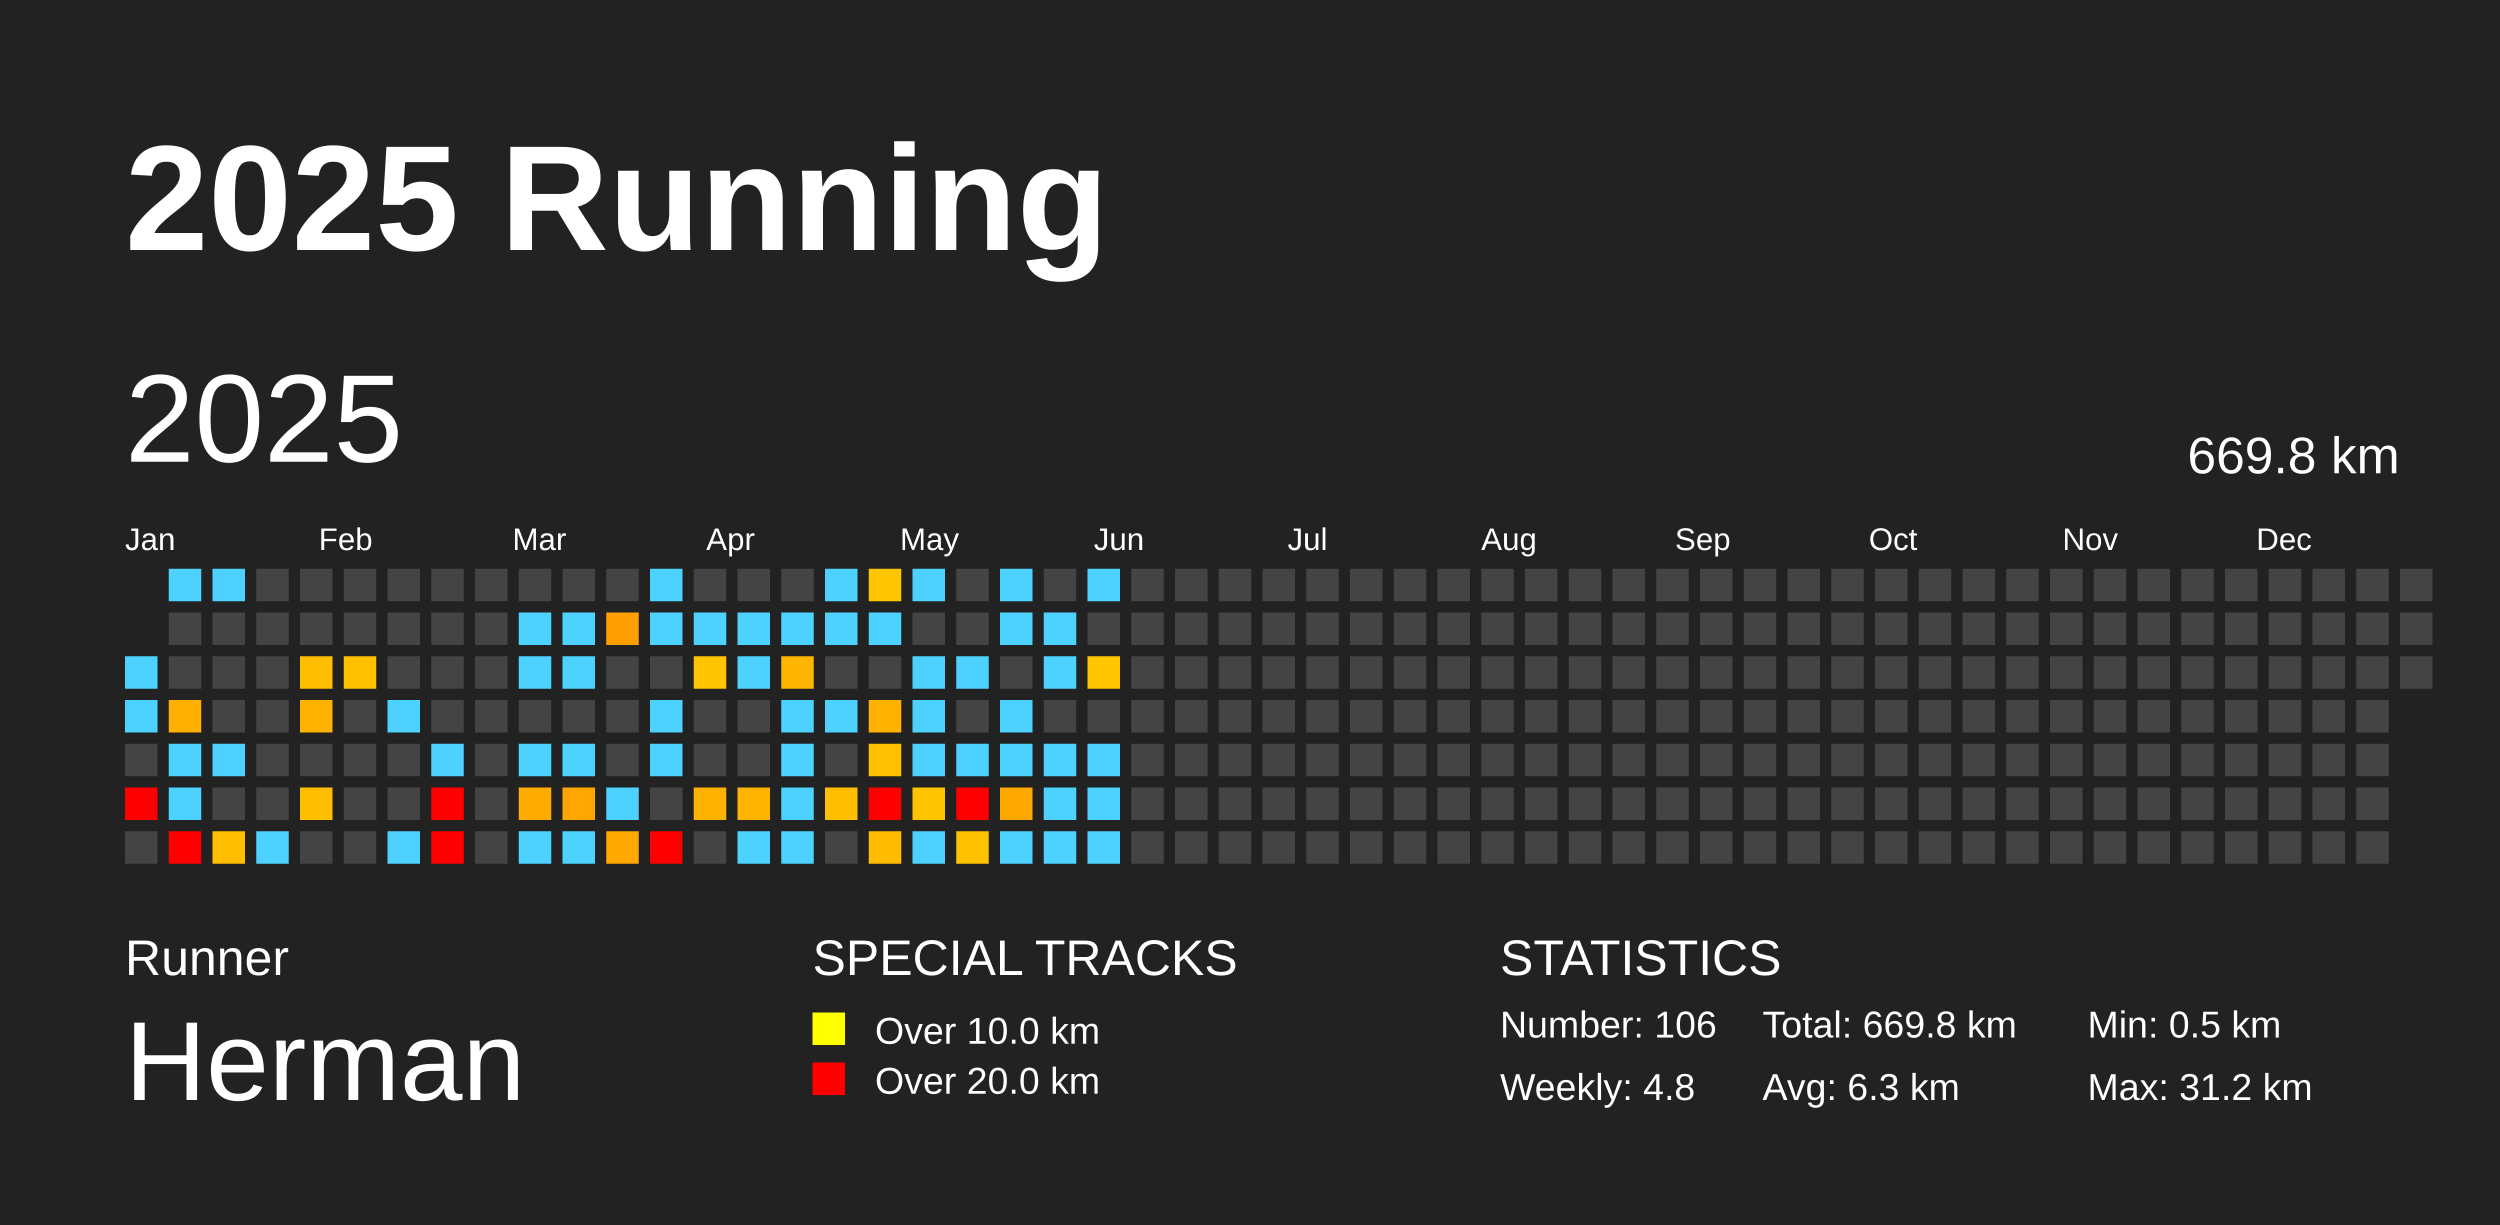
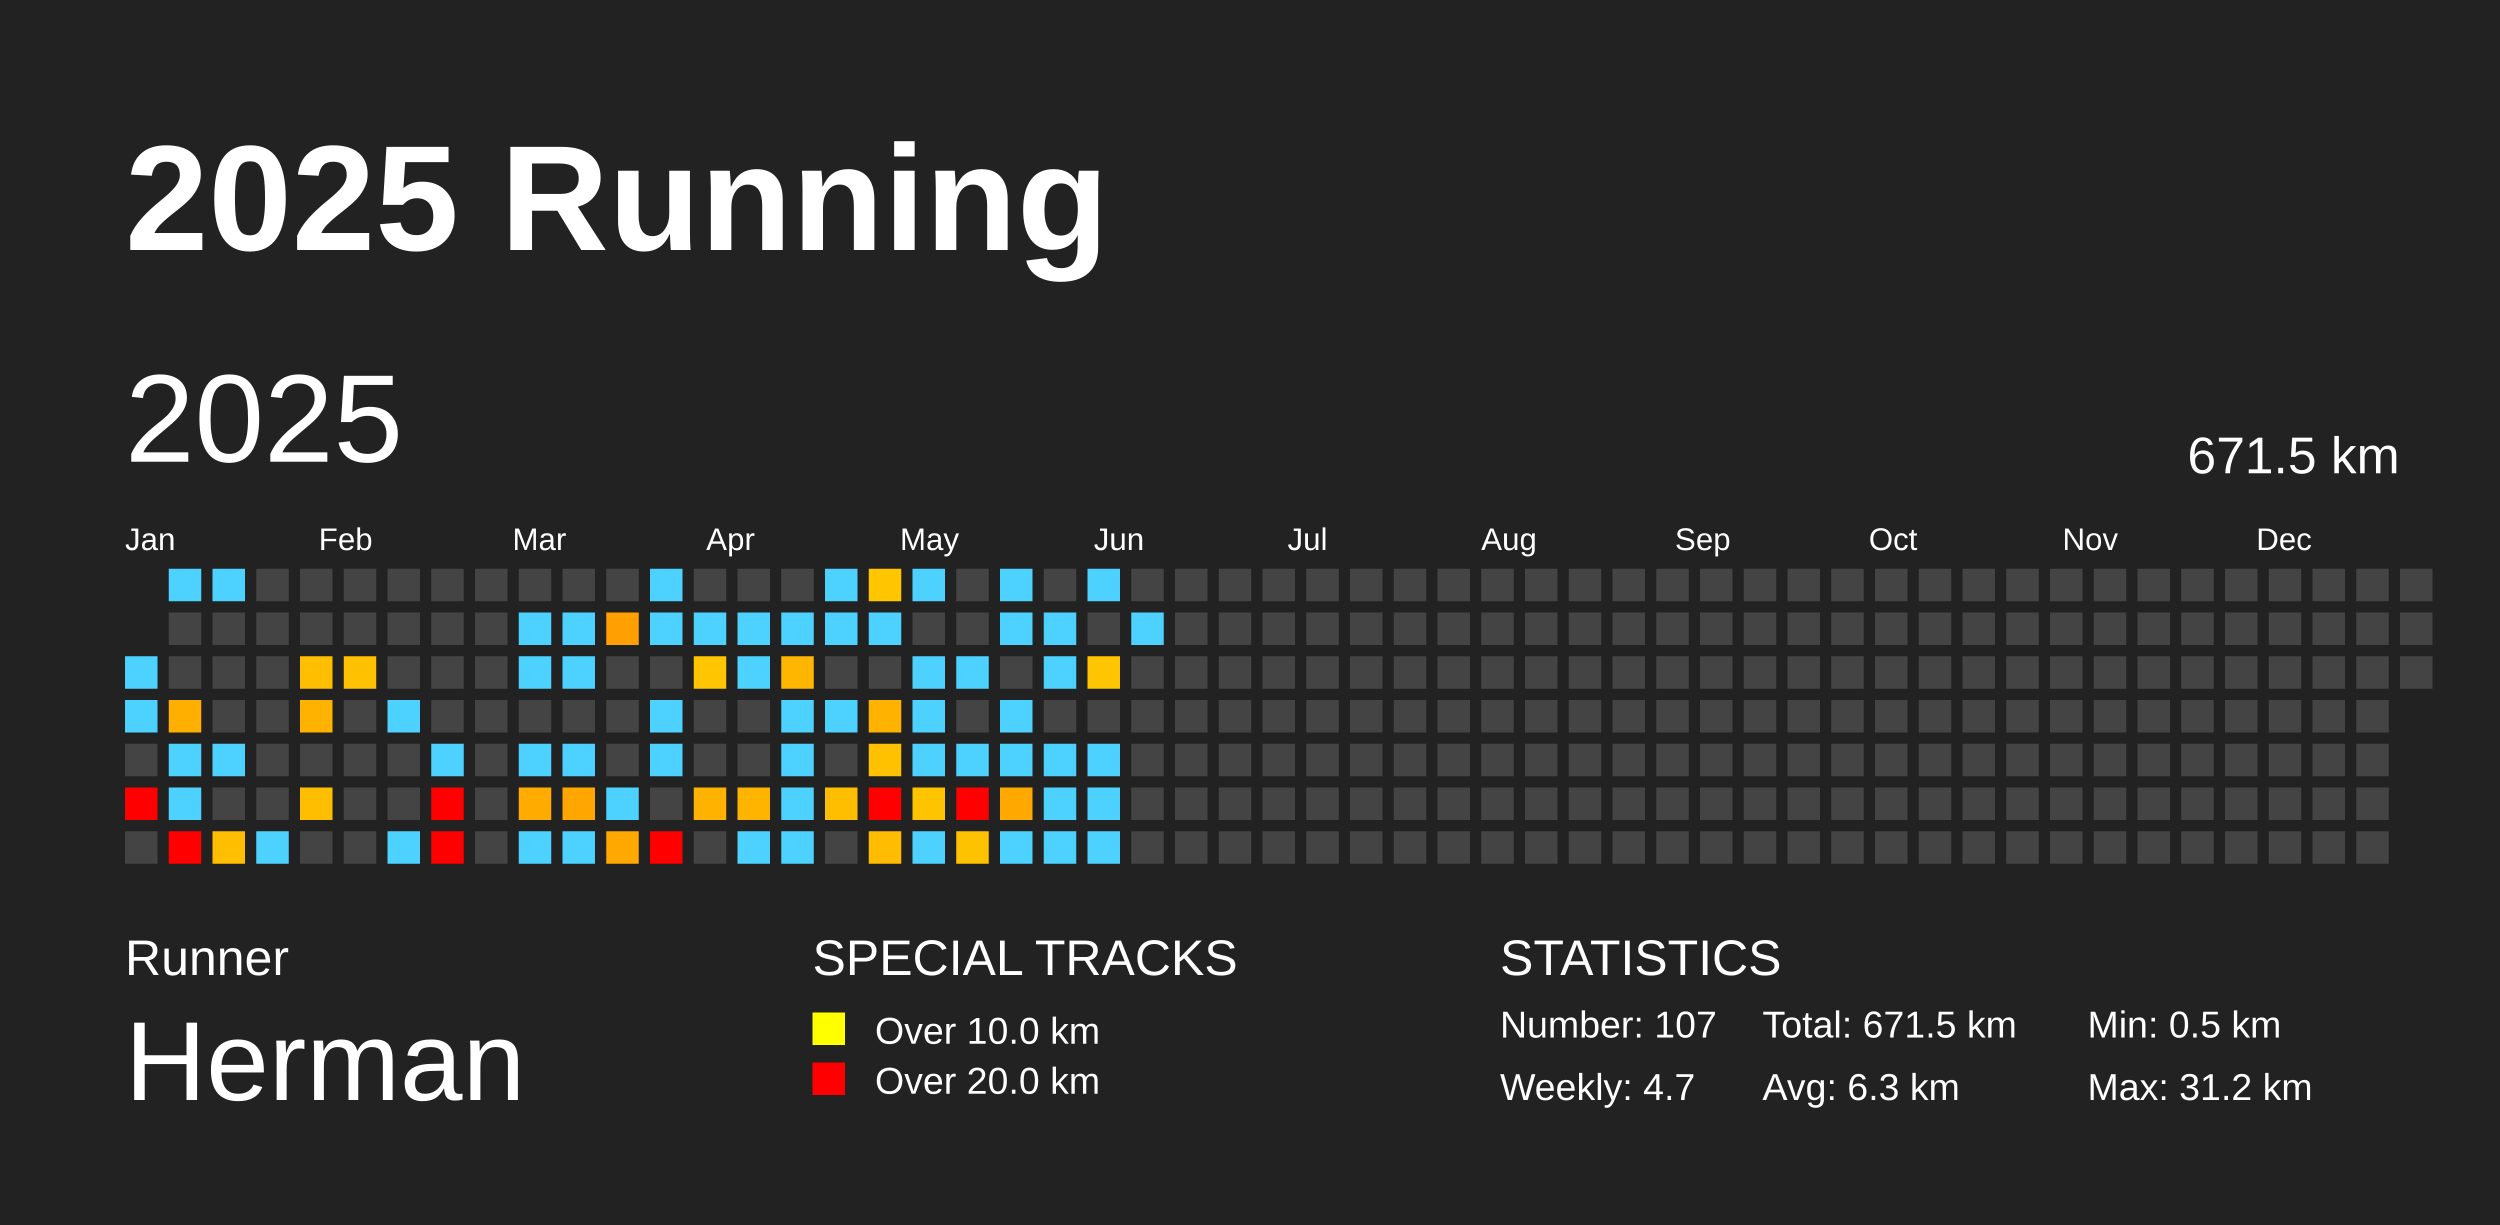
<svg xmlns="http://www.w3.org/2000/svg" baseProfile="full" height="98mm" version="1.1" viewBox="0,0,200,98" width="200mm">
  <defs />
  <rect fill="#222222" height="98" width="200" x="0" y="0" />
  <text fill="#FFFFFF" style="font-size:12px; font-family:Arial; font-weight:bold;" x="10" y="20">2025 Running</text>
  <text fill="#FFFFFF" style="font-size:4px; font-family:Arial" x="10" y="78">Runner</text>
  <text fill="#FFFFFF" style="font-size:9px; font-family:Arial" x="10" y="88">Herman</text>
  <text fill="#FFFFFF" style="font-size:4px; font-family:Arial" x="65" y="78">SPECIAL TRACKS</text>
  <rect fill="yellow" height="2.6" width="2.6" x="65" y="81" />
  <text fill="#FFFFFF" style="font-size:3px; font-family:Arial" x="70" y="83.5">Over 10.0 km</text>
  <rect fill="red" height="2.6" width="2.6" x="65" y="85" />
  <text fill="#FFFFFF" style="font-size:3px; font-family:Arial" x="70" y="87.5">Over 20.0 km</text>
  <text fill="#FFFFFF" style="font-size:4px; font-family:Arial" x="120" y="78">STATISTICS</text>
-   <text fill="#FFFFFF" style="font-size:3px; font-family:Arial" x="120" y="83">Number: 106</text>
-   <text fill="#FFFFFF" style="font-size:3px; font-family:Arial" x="120" y="88">Weekly: 4.8</text>
-   <text fill="#FFFFFF" style="font-size:3px; font-family:Arial" x="141" y="83">Total: 669.8 km</text>
+   <text fill="#FFFFFF" style="font-size:3px; font-family:Arial" x="120" y="83">Number: 107</text>
+   <text fill="#FFFFFF" style="font-size:3px; font-family:Arial" x="120" y="88">Weekly: 4.7</text>
+   <text fill="#FFFFFF" style="font-size:3px; font-family:Arial" x="141" y="83">Total: 671.5 km</text>
  <text fill="#FFFFFF" style="font-size:3px; font-family:Arial" x="141" y="88">Avg: 6.3 km</text>
  <text fill="#FFFFFF" style="font-size:3px; font-family:Arial" x="167" y="83">Min: 0.5 km</text>
  <text fill="#FFFFFF" style="font-size:3px; font-family:Arial" x="167" y="88">Max: 31.2 km</text>
  <text dominant-baseline="hanging" fill="#FFFFFF" style="font-size:10.0px; font-family:Arial;" x="10" y="30">2025</text>
-   <text dominant-baseline="hanging" fill="#FFFFFF" style="font-size:4.125px; font-family:Arial;" x="175" y="35">669.8 km</text>
+   <text dominant-baseline="hanging" fill="#FFFFFF" style="font-size:4.125px; font-family:Arial;" x="175" y="35">671.5 km</text>
  <text fill="#FFFFFF" style="font-size:2.5px; font-family:Arial" x="10.0" y="44">Jan</text>
  <text fill="#FFFFFF" style="font-size:2.5px; font-family:Arial" x="25.5" y="44">Feb</text>
  <text fill="#FFFFFF" style="font-size:2.5px; font-family:Arial" x="41.0" y="44">Mar</text>
  <text fill="#FFFFFF" style="font-size:2.5px; font-family:Arial" x="56.5" y="44">Apr</text>
  <text fill="#FFFFFF" style="font-size:2.5px; font-family:Arial" x="72.0" y="44">May</text>
  <text fill="#FFFFFF" style="font-size:2.5px; font-family:Arial" x="87.5" y="44">Jun</text>
  <text fill="#FFFFFF" style="font-size:2.5px; font-family:Arial" x="103.0" y="44">Jul</text>
  <text fill="#FFFFFF" style="font-size:2.5px; font-family:Arial" x="118.5" y="44">Aug</text>
  <text fill="#FFFFFF" style="font-size:2.5px; font-family:Arial" x="134.0" y="44">Sep</text>
  <text fill="#FFFFFF" style="font-size:2.5px; font-family:Arial" x="149.5" y="44">Oct</text>
  <text fill="#FFFFFF" style="font-size:2.5px; font-family:Arial" x="165.0" y="44">Nov</text>
  <text fill="#FFFFFF" style="font-size:2.5px; font-family:Arial" x="180.5" y="44">Dec</text>
  <rect fill="#4dd2ff" height="2.6" width="2.6" x="10.0" y="52.5" />
  <rect fill="#4dd2ff" height="2.6" width="2.6" x="10.0" y="56.0" />
  <rect fill="#444444" height="2.6" width="2.6" x="10.0" y="59.5" />
  <rect fill="red" height="2.6" width="2.6" x="10.0" y="63.0" />
  <rect fill="#444444" height="2.6" width="2.6" x="10.0" y="66.5" />
  <rect fill="#4dd2ff" height="2.6" width="2.6" x="13.5" y="45.5" />
  <rect fill="#444444" height="2.6" width="2.6" x="13.5" y="49.0" />
  <rect fill="#444444" height="2.6" width="2.6" x="13.5" y="52.5" />
  <rect fill="#ffaf00" height="2.6" width="2.6" x="13.5" y="56.0" />
  <rect fill="#4dd2ff" height="2.6" width="2.6" x="13.5" y="59.5" />
  <rect fill="#4dd2ff" height="2.6" width="2.6" x="13.5" y="63.0" />
  <rect fill="red" height="2.6" width="2.6" x="13.5" y="66.5" />
  <rect fill="#4dd2ff" height="2.6" width="2.6" x="17.0" y="45.5" />
  <rect fill="#444444" height="2.6" width="2.6" x="17.0" y="49.0" />
  <rect fill="#444444" height="2.6" width="2.6" x="17.0" y="52.5" />
  <rect fill="#444444" height="2.6" width="2.6" x="17.0" y="56.0" />
  <rect fill="#4dd2ff" height="2.6" width="2.6" x="17.0" y="59.5" />
  <rect fill="#444444" height="2.6" width="2.6" x="17.0" y="63.0" />
  <rect fill="#ffbe00" height="2.6" width="2.6" x="17.0" y="66.5" />
  <rect fill="#444444" height="2.6" width="2.6" x="20.5" y="45.5" />
  <rect fill="#444444" height="2.6" width="2.6" x="20.5" y="49.0" />
  <rect fill="#444444" height="2.6" width="2.6" x="20.5" y="52.5" />
  <rect fill="#444444" height="2.6" width="2.6" x="20.5" y="56.0" />
  <rect fill="#444444" height="2.6" width="2.6" x="20.5" y="59.5" />
  <rect fill="#444444" height="2.6" width="2.6" x="20.5" y="63.0" />
  <rect fill="#4dd2ff" height="2.6" width="2.6" x="20.5" y="66.5" />
  <rect fill="#444444" height="2.6" width="2.6" x="24.0" y="45.5" />
  <rect fill="#444444" height="2.6" width="2.6" x="24.0" y="49.0" />
  <rect fill="#ffbf00" height="2.6" width="2.6" x="24.0" y="52.5" />
  <rect fill="#ffb300" height="2.6" width="2.6" x="24.0" y="56.0" />
  <rect fill="#444444" height="2.6" width="2.6" x="24.0" y="59.5" />
  <rect fill="#ffbf00" height="2.6" width="2.6" x="24.0" y="63.0" />
  <rect fill="#444444" height="2.6" width="2.6" x="24.0" y="66.5" />
  <rect fill="#444444" height="2.6" width="2.6" x="27.5" y="45.5" />
  <rect fill="#444444" height="2.6" width="2.6" x="27.5" y="49.0" />
  <rect fill="#ffc100" height="2.6" width="2.6" x="27.5" y="52.5" />
  <rect fill="#444444" height="2.6" width="2.6" x="27.5" y="56.0" />
  <rect fill="#444444" height="2.6" width="2.6" x="27.5" y="59.5" />
  <rect fill="#444444" height="2.6" width="2.6" x="27.5" y="63.0" />
  <rect fill="#444444" height="2.6" width="2.6" x="27.5" y="66.5" />
  <rect fill="#444444" height="2.6" width="2.6" x="31.0" y="45.5" />
  <rect fill="#444444" height="2.6" width="2.6" x="31.0" y="49.0" />
  <rect fill="#444444" height="2.6" width="2.6" x="31.0" y="52.5" />
  <rect fill="#4dd2ff" height="2.6" width="2.6" x="31.0" y="56.0" />
  <rect fill="#444444" height="2.6" width="2.6" x="31.0" y="59.5" />
  <rect fill="#444444" height="2.6" width="2.6" x="31.0" y="63.0" />
  <rect fill="#4dd2ff" height="2.6" width="2.6" x="31.0" y="66.5" />
  <rect fill="#444444" height="2.6" width="2.6" x="34.5" y="45.5" />
  <rect fill="#444444" height="2.6" width="2.6" x="34.5" y="49.0" />
  <rect fill="#444444" height="2.6" width="2.6" x="34.5" y="52.5" />
  <rect fill="#444444" height="2.6" width="2.6" x="34.5" y="56.0" />
  <rect fill="#4dd2ff" height="2.6" width="2.6" x="34.5" y="59.5" />
  <rect fill="red" height="2.6" width="2.6" x="34.5" y="63.0" />
  <rect fill="red" height="2.6" width="2.6" x="34.5" y="66.5" />
  <rect fill="#444444" height="2.6" width="2.6" x="38.0" y="45.5" />
  <rect fill="#444444" height="2.6" width="2.6" x="38.0" y="49.0" />
  <rect fill="#444444" height="2.6" width="2.6" x="38.0" y="52.5" />
  <rect fill="#444444" height="2.6" width="2.6" x="38.0" y="56.0" />
  <rect fill="#444444" height="2.6" width="2.6" x="38.0" y="59.5" />
  <rect fill="#444444" height="2.6" width="2.6" x="38.0" y="63.0" />
  <rect fill="#444444" height="2.6" width="2.6" x="38.0" y="66.5" />
  <rect fill="#444444" height="2.6" width="2.6" x="41.5" y="45.5" />
  <rect fill="#4dd2ff" height="2.6" width="2.6" x="41.5" y="49.0" />
  <rect fill="#4dd2ff" height="2.6" width="2.6" x="41.5" y="52.5" />
  <rect fill="#444444" height="2.6" width="2.6" x="41.5" y="56.0" />
  <rect fill="#4dd2ff" height="2.6" width="2.6" x="41.5" y="59.5" />
  <rect fill="#ffab00" height="2.6" width="2.6" x="41.5" y="63.0" />
  <rect fill="#4dd2ff" height="2.6" width="2.6" x="41.5" y="66.5" />
  <rect fill="#444444" height="2.6" width="2.6" x="45.0" y="45.5" />
  <rect fill="#4dd2ff" height="2.6" width="2.6" x="45.0" y="49.0" />
  <rect fill="#4dd2ff" height="2.6" width="2.6" x="45.0" y="52.5" />
  <rect fill="#444444" height="2.6" width="2.6" x="45.0" y="56.0" />
  <rect fill="#4dd2ff" height="2.6" width="2.6" x="45.0" y="59.5" />
  <rect fill="#ffa600" height="2.6" width="2.6" x="45.0" y="63.0" />
  <rect fill="#4dd2ff" height="2.6" width="2.6" x="45.0" y="66.5" />
  <rect fill="#444444" height="2.6" width="2.6" x="48.5" y="45.5" />
  <rect fill="#ff9f00" height="2.6" width="2.6" x="48.5" y="49.0" />
  <rect fill="#444444" height="2.6" width="2.6" x="48.5" y="52.5" />
  <rect fill="#444444" height="2.6" width="2.6" x="48.5" y="56.0" />
  <rect fill="#444444" height="2.6" width="2.6" x="48.5" y="59.5" />
  <rect fill="#4dd2ff" height="2.6" width="2.6" x="48.5" y="63.0" />
  <rect fill="#ffa800" height="2.6" width="2.6" x="48.5" y="66.5" />
  <rect fill="#4dd2ff" height="2.6" width="2.6" x="52.0" y="45.5" />
  <rect fill="#4dd2ff" height="2.6" width="2.6" x="52.0" y="49.0" />
  <rect fill="#444444" height="2.6" width="2.6" x="52.0" y="52.5" />
  <rect fill="#4dd2ff" height="2.6" width="2.6" x="52.0" y="56.0" />
  <rect fill="#4dd2ff" height="2.6" width="2.6" x="52.0" y="59.5" />
  <rect fill="#444444" height="2.6" width="2.6" x="52.0" y="63.0" />
  <rect fill="red" height="2.6" width="2.6" x="52.0" y="66.5" />
  <rect fill="#444444" height="2.6" width="2.6" x="55.5" y="45.5" />
  <rect fill="#4dd2ff" height="2.6" width="2.6" x="55.5" y="49.0" />
  <rect fill="#ffc500" height="2.6" width="2.6" x="55.5" y="52.5" />
  <rect fill="#444444" height="2.6" width="2.6" x="55.5" y="56.0" />
  <rect fill="#444444" height="2.6" width="2.6" x="55.5" y="59.5" />
  <rect fill="#ffb300" height="2.6" width="2.6" x="55.5" y="63.0" />
  <rect fill="#444444" height="2.6" width="2.6" x="55.5" y="66.5" />
  <rect fill="#444444" height="2.6" width="2.6" x="59.0" y="45.5" />
  <rect fill="#4dd2ff" height="2.6" width="2.6" x="59.0" y="49.0" />
  <rect fill="#4dd2ff" height="2.6" width="2.6" x="59.0" y="52.5" />
  <rect fill="#444444" height="2.6" width="2.6" x="59.0" y="56.0" />
  <rect fill="#444444" height="2.6" width="2.6" x="59.0" y="59.5" />
  <rect fill="#ffb400" height="2.6" width="2.6" x="59.0" y="63.0" />
  <rect fill="#4dd2ff" height="2.6" width="2.6" x="59.0" y="66.5" />
  <rect fill="#444444" height="2.6" width="2.6" x="62.5" y="45.5" />
  <rect fill="#4dd2ff" height="2.6" width="2.6" x="62.5" y="49.0" />
  <rect fill="#ffb600" height="2.6" width="2.6" x="62.5" y="52.5" />
  <rect fill="#4dd2ff" height="2.6" width="2.6" x="62.5" y="56.0" />
  <rect fill="#4dd2ff" height="2.6" width="2.6" x="62.5" y="59.5" />
  <rect fill="#4dd2ff" height="2.6" width="2.6" x="62.5" y="63.0" />
  <rect fill="#4dd2ff" height="2.6" width="2.6" x="62.5" y="66.5" />
  <rect fill="#4dd2ff" height="2.6" width="2.6" x="66.0" y="45.5" />
  <rect fill="#4dd2ff" height="2.6" width="2.6" x="66.0" y="49.0" />
  <rect fill="#444444" height="2.6" width="2.6" x="66.0" y="52.5" />
  <rect fill="#4dd2ff" height="2.6" width="2.6" x="66.0" y="56.0" />
  <rect fill="#444444" height="2.6" width="2.6" x="66.0" y="59.5" />
  <rect fill="#ffbf00" height="2.6" width="2.6" x="66.0" y="63.0" />
  <rect fill="#444444" height="2.6" width="2.6" x="66.0" y="66.5" />
  <rect fill="#ffc600" height="2.6" width="2.6" x="69.5" y="45.5" />
  <rect fill="#4dd2ff" height="2.6" width="2.6" x="69.5" y="49.0" />
  <rect fill="#444444" height="2.6" width="2.6" x="69.5" y="52.5" />
  <rect fill="#ffb200" height="2.6" width="2.6" x="69.5" y="56.0" />
  <rect fill="#ffc100" height="2.6" width="2.6" x="69.5" y="59.5" />
  <rect fill="red" height="2.6" width="2.6" x="69.5" y="63.0" />
  <rect fill="#ffbc00" height="2.6" width="2.6" x="69.5" y="66.5" />
  <rect fill="#4dd2ff" height="2.6" width="2.6" x="73.0" y="45.5" />
  <rect fill="#444444" height="2.6" width="2.6" x="73.0" y="49.0" />
  <rect fill="#4dd2ff" height="2.6" width="2.6" x="73.0" y="52.5" />
  <rect fill="#4dd2ff" height="2.6" width="2.6" x="73.0" y="56.0" />
  <rect fill="#4dd2ff" height="2.6" width="2.6" x="73.0" y="59.5" />
  <rect fill="#ffc400" height="2.6" width="2.6" x="73.0" y="63.0" />
  <rect fill="#4dd2ff" height="2.6" width="2.6" x="73.0" y="66.5" />
  <rect fill="#444444" height="2.6" width="2.6" x="76.5" y="45.5" />
  <rect fill="#444444" height="2.6" width="2.6" x="76.5" y="49.0" />
  <rect fill="#4dd2ff" height="2.6" width="2.6" x="76.5" y="52.5" />
  <rect fill="#444444" height="2.6" width="2.6" x="76.5" y="56.0" />
  <rect fill="#4dd2ff" height="2.6" width="2.6" x="76.5" y="59.5" />
  <rect fill="red" height="2.6" width="2.6" x="76.5" y="63.0" />
  <rect fill="#ffc200" height="2.6" width="2.6" x="76.5" y="66.5" />
  <rect fill="#4dd2ff" height="2.6" width="2.6" x="80.0" y="45.5" />
  <rect fill="#4dd2ff" height="2.6" width="2.6" x="80.0" y="49.0" />
  <rect fill="#444444" height="2.6" width="2.6" x="80.0" y="52.5" />
  <rect fill="#4dd2ff" height="2.6" width="2.6" x="80.0" y="56.0" />
  <rect fill="#4dd2ff" height="2.6" width="2.6" x="80.0" y="59.5" />
  <rect fill="#ffa800" height="2.6" width="2.6" x="80.0" y="63.0" />
  <rect fill="#4dd2ff" height="2.6" width="2.6" x="80.0" y="66.5" />
  <rect fill="#444444" height="2.6" width="2.6" x="83.5" y="45.5" />
  <rect fill="#4dd2ff" height="2.6" width="2.6" x="83.5" y="49.0" />
  <rect fill="#4dd2ff" height="2.6" width="2.6" x="83.5" y="52.5" />
  <rect fill="#444444" height="2.6" width="2.6" x="83.5" y="56.0" />
  <rect fill="#4dd2ff" height="2.6" width="2.6" x="83.5" y="59.5" />
  <rect fill="#4dd2ff" height="2.6" width="2.6" x="83.5" y="63.0" />
  <rect fill="#4dd2ff" height="2.6" width="2.6" x="83.5" y="66.5" />
  <rect fill="#4dd2ff" height="2.6" width="2.6" x="87.0" y="45.5" />
  <rect fill="#444444" height="2.6" width="2.6" x="87.0" y="49.0" />
  <rect fill="#ffc600" height="2.6" width="2.6" x="87.0" y="52.5" />
  <rect fill="#444444" height="2.6" width="2.6" x="87.0" y="56.0" />
  <rect fill="#4dd2ff" height="2.6" width="2.6" x="87.0" y="59.5" />
  <rect fill="#4dd2ff" height="2.6" width="2.6" x="87.0" y="63.0" />
  <rect fill="#4dd2ff" height="2.6" width="2.6" x="87.0" y="66.5" />
  <rect fill="#444444" height="2.6" width="2.6" x="90.5" y="45.5" />
-   <rect fill="#444444" height="2.6" width="2.6" x="90.5" y="49.0" />
+   <rect fill="#4dd2ff" height="2.6" width="2.6" x="90.5" y="49.0" />
  <rect fill="#444444" height="2.6" width="2.6" x="90.5" y="52.5" />
  <rect fill="#444444" height="2.6" width="2.6" x="90.5" y="56.0" />
  <rect fill="#444444" height="2.6" width="2.6" x="90.5" y="59.5" />
  <rect fill="#444444" height="2.6" width="2.6" x="90.5" y="63.0" />
  <rect fill="#444444" height="2.6" width="2.6" x="90.5" y="66.5" />
  <rect fill="#444444" height="2.6" width="2.6" x="94.0" y="45.5" />
  <rect fill="#444444" height="2.6" width="2.6" x="94.0" y="49.0" />
  <rect fill="#444444" height="2.6" width="2.6" x="94.0" y="52.5" />
  <rect fill="#444444" height="2.6" width="2.6" x="94.0" y="56.0" />
  <rect fill="#444444" height="2.6" width="2.6" x="94.0" y="59.5" />
  <rect fill="#444444" height="2.6" width="2.6" x="94.0" y="63.0" />
  <rect fill="#444444" height="2.6" width="2.6" x="94.0" y="66.5" />
  <rect fill="#444444" height="2.6" width="2.6" x="97.5" y="45.5" />
  <rect fill="#444444" height="2.6" width="2.6" x="97.5" y="49.0" />
  <rect fill="#444444" height="2.6" width="2.6" x="97.5" y="52.5" />
  <rect fill="#444444" height="2.6" width="2.6" x="97.5" y="56.0" />
  <rect fill="#444444" height="2.6" width="2.6" x="97.5" y="59.5" />
  <rect fill="#444444" height="2.6" width="2.6" x="97.5" y="63.0" />
  <rect fill="#444444" height="2.6" width="2.6" x="97.5" y="66.5" />
  <rect fill="#444444" height="2.6" width="2.6" x="101.0" y="45.5" />
  <rect fill="#444444" height="2.6" width="2.6" x="101.0" y="49.0" />
  <rect fill="#444444" height="2.6" width="2.6" x="101.0" y="52.5" />
  <rect fill="#444444" height="2.6" width="2.6" x="101.0" y="56.0" />
  <rect fill="#444444" height="2.6" width="2.6" x="101.0" y="59.5" />
  <rect fill="#444444" height="2.6" width="2.6" x="101.0" y="63.0" />
  <rect fill="#444444" height="2.6" width="2.6" x="101.0" y="66.5" />
  <rect fill="#444444" height="2.6" width="2.6" x="104.5" y="45.5" />
  <rect fill="#444444" height="2.6" width="2.6" x="104.5" y="49.0" />
  <rect fill="#444444" height="2.6" width="2.6" x="104.5" y="52.5" />
  <rect fill="#444444" height="2.6" width="2.6" x="104.5" y="56.0" />
  <rect fill="#444444" height="2.6" width="2.6" x="104.5" y="59.5" />
  <rect fill="#444444" height="2.6" width="2.6" x="104.5" y="63.0" />
  <rect fill="#444444" height="2.6" width="2.6" x="104.5" y="66.5" />
  <rect fill="#444444" height="2.6" width="2.6" x="108.0" y="45.5" />
  <rect fill="#444444" height="2.6" width="2.6" x="108.0" y="49.0" />
  <rect fill="#444444" height="2.6" width="2.6" x="108.0" y="52.5" />
  <rect fill="#444444" height="2.6" width="2.6" x="108.0" y="56.0" />
  <rect fill="#444444" height="2.6" width="2.6" x="108.0" y="59.5" />
  <rect fill="#444444" height="2.6" width="2.6" x="108.0" y="63.0" />
  <rect fill="#444444" height="2.6" width="2.6" x="108.0" y="66.5" />
  <rect fill="#444444" height="2.6" width="2.6" x="111.5" y="45.5" />
  <rect fill="#444444" height="2.6" width="2.6" x="111.5" y="49.0" />
  <rect fill="#444444" height="2.6" width="2.6" x="111.5" y="52.5" />
  <rect fill="#444444" height="2.6" width="2.6" x="111.5" y="56.0" />
  <rect fill="#444444" height="2.6" width="2.6" x="111.5" y="59.5" />
  <rect fill="#444444" height="2.6" width="2.6" x="111.5" y="63.0" />
  <rect fill="#444444" height="2.6" width="2.6" x="111.5" y="66.5" />
  <rect fill="#444444" height="2.6" width="2.6" x="115.0" y="45.5" />
  <rect fill="#444444" height="2.6" width="2.6" x="115.0" y="49.0" />
  <rect fill="#444444" height="2.6" width="2.6" x="115.0" y="52.5" />
  <rect fill="#444444" height="2.6" width="2.6" x="115.0" y="56.0" />
  <rect fill="#444444" height="2.6" width="2.6" x="115.0" y="59.5" />
  <rect fill="#444444" height="2.6" width="2.6" x="115.0" y="63.0" />
  <rect fill="#444444" height="2.6" width="2.6" x="115.0" y="66.5" />
  <rect fill="#444444" height="2.6" width="2.6" x="118.5" y="45.5" />
  <rect fill="#444444" height="2.6" width="2.6" x="118.5" y="49.0" />
  <rect fill="#444444" height="2.6" width="2.6" x="118.5" y="52.5" />
  <rect fill="#444444" height="2.6" width="2.6" x="118.5" y="56.0" />
  <rect fill="#444444" height="2.6" width="2.6" x="118.5" y="59.5" />
  <rect fill="#444444" height="2.6" width="2.6" x="118.5" y="63.0" />
  <rect fill="#444444" height="2.6" width="2.6" x="118.5" y="66.5" />
  <rect fill="#444444" height="2.6" width="2.6" x="122.0" y="45.5" />
  <rect fill="#444444" height="2.6" width="2.6" x="122.0" y="49.0" />
  <rect fill="#444444" height="2.6" width="2.6" x="122.0" y="52.5" />
  <rect fill="#444444" height="2.6" width="2.6" x="122.0" y="56.0" />
  <rect fill="#444444" height="2.6" width="2.6" x="122.0" y="59.5" />
  <rect fill="#444444" height="2.6" width="2.6" x="122.0" y="63.0" />
  <rect fill="#444444" height="2.6" width="2.6" x="122.0" y="66.5" />
  <rect fill="#444444" height="2.6" width="2.6" x="125.5" y="45.5" />
  <rect fill="#444444" height="2.6" width="2.6" x="125.5" y="49.0" />
  <rect fill="#444444" height="2.6" width="2.6" x="125.5" y="52.5" />
  <rect fill="#444444" height="2.6" width="2.6" x="125.5" y="56.0" />
  <rect fill="#444444" height="2.6" width="2.6" x="125.5" y="59.5" />
  <rect fill="#444444" height="2.6" width="2.6" x="125.5" y="63.0" />
  <rect fill="#444444" height="2.6" width="2.6" x="125.5" y="66.5" />
  <rect fill="#444444" height="2.6" width="2.6" x="129.0" y="45.5" />
  <rect fill="#444444" height="2.6" width="2.6" x="129.0" y="49.0" />
  <rect fill="#444444" height="2.6" width="2.6" x="129.0" y="52.5" />
  <rect fill="#444444" height="2.6" width="2.6" x="129.0" y="56.0" />
  <rect fill="#444444" height="2.6" width="2.6" x="129.0" y="59.5" />
  <rect fill="#444444" height="2.6" width="2.6" x="129.0" y="63.0" />
  <rect fill="#444444" height="2.6" width="2.6" x="129.0" y="66.5" />
  <rect fill="#444444" height="2.6" width="2.6" x="132.5" y="45.5" />
  <rect fill="#444444" height="2.6" width="2.6" x="132.5" y="49.0" />
  <rect fill="#444444" height="2.6" width="2.6" x="132.5" y="52.5" />
  <rect fill="#444444" height="2.6" width="2.6" x="132.5" y="56.0" />
  <rect fill="#444444" height="2.6" width="2.6" x="132.5" y="59.5" />
  <rect fill="#444444" height="2.6" width="2.6" x="132.5" y="63.0" />
  <rect fill="#444444" height="2.6" width="2.6" x="132.5" y="66.5" />
  <rect fill="#444444" height="2.6" width="2.6" x="136.0" y="45.5" />
  <rect fill="#444444" height="2.6" width="2.6" x="136.0" y="49.0" />
  <rect fill="#444444" height="2.6" width="2.6" x="136.0" y="52.5" />
  <rect fill="#444444" height="2.6" width="2.6" x="136.0" y="56.0" />
  <rect fill="#444444" height="2.6" width="2.6" x="136.0" y="59.5" />
  <rect fill="#444444" height="2.6" width="2.6" x="136.0" y="63.0" />
  <rect fill="#444444" height="2.6" width="2.6" x="136.0" y="66.5" />
  <rect fill="#444444" height="2.6" width="2.6" x="139.5" y="45.5" />
  <rect fill="#444444" height="2.6" width="2.6" x="139.5" y="49.0" />
  <rect fill="#444444" height="2.6" width="2.6" x="139.5" y="52.5" />
  <rect fill="#444444" height="2.6" width="2.6" x="139.5" y="56.0" />
  <rect fill="#444444" height="2.6" width="2.6" x="139.5" y="59.5" />
  <rect fill="#444444" height="2.6" width="2.6" x="139.5" y="63.0" />
  <rect fill="#444444" height="2.6" width="2.6" x="139.5" y="66.5" />
  <rect fill="#444444" height="2.6" width="2.6" x="143.0" y="45.5" />
  <rect fill="#444444" height="2.6" width="2.6" x="143.0" y="49.0" />
  <rect fill="#444444" height="2.6" width="2.6" x="143.0" y="52.5" />
  <rect fill="#444444" height="2.6" width="2.6" x="143.0" y="56.0" />
  <rect fill="#444444" height="2.6" width="2.6" x="143.0" y="59.5" />
  <rect fill="#444444" height="2.6" width="2.6" x="143.0" y="63.0" />
  <rect fill="#444444" height="2.6" width="2.6" x="143.0" y="66.5" />
  <rect fill="#444444" height="2.6" width="2.6" x="146.5" y="45.5" />
  <rect fill="#444444" height="2.6" width="2.6" x="146.5" y="49.0" />
  <rect fill="#444444" height="2.6" width="2.6" x="146.5" y="52.5" />
  <rect fill="#444444" height="2.6" width="2.6" x="146.5" y="56.0" />
  <rect fill="#444444" height="2.6" width="2.6" x="146.5" y="59.5" />
  <rect fill="#444444" height="2.6" width="2.6" x="146.5" y="63.0" />
  <rect fill="#444444" height="2.6" width="2.6" x="146.5" y="66.5" />
  <rect fill="#444444" height="2.6" width="2.6" x="150.0" y="45.5" />
  <rect fill="#444444" height="2.6" width="2.6" x="150.0" y="49.0" />
  <rect fill="#444444" height="2.6" width="2.6" x="150.0" y="52.5" />
  <rect fill="#444444" height="2.6" width="2.6" x="150.0" y="56.0" />
  <rect fill="#444444" height="2.6" width="2.6" x="150.0" y="59.5" />
  <rect fill="#444444" height="2.6" width="2.6" x="150.0" y="63.0" />
  <rect fill="#444444" height="2.6" width="2.6" x="150.0" y="66.5" />
  <rect fill="#444444" height="2.6" width="2.6" x="153.5" y="45.5" />
  <rect fill="#444444" height="2.6" width="2.6" x="153.5" y="49.0" />
  <rect fill="#444444" height="2.6" width="2.6" x="153.5" y="52.5" />
  <rect fill="#444444" height="2.6" width="2.6" x="153.5" y="56.0" />
  <rect fill="#444444" height="2.6" width="2.6" x="153.5" y="59.5" />
  <rect fill="#444444" height="2.6" width="2.6" x="153.5" y="63.0" />
  <rect fill="#444444" height="2.6" width="2.6" x="153.5" y="66.5" />
  <rect fill="#444444" height="2.6" width="2.6" x="157.0" y="45.5" />
  <rect fill="#444444" height="2.6" width="2.6" x="157.0" y="49.0" />
  <rect fill="#444444" height="2.6" width="2.6" x="157.0" y="52.5" />
  <rect fill="#444444" height="2.6" width="2.6" x="157.0" y="56.0" />
  <rect fill="#444444" height="2.6" width="2.6" x="157.0" y="59.5" />
  <rect fill="#444444" height="2.6" width="2.6" x="157.0" y="63.0" />
  <rect fill="#444444" height="2.6" width="2.6" x="157.0" y="66.5" />
  <rect fill="#444444" height="2.6" width="2.6" x="160.5" y="45.5" />
  <rect fill="#444444" height="2.6" width="2.6" x="160.5" y="49.0" />
  <rect fill="#444444" height="2.6" width="2.6" x="160.5" y="52.5" />
  <rect fill="#444444" height="2.6" width="2.6" x="160.5" y="56.0" />
  <rect fill="#444444" height="2.6" width="2.6" x="160.5" y="59.5" />
  <rect fill="#444444" height="2.6" width="2.6" x="160.5" y="63.0" />
  <rect fill="#444444" height="2.6" width="2.6" x="160.5" y="66.5" />
  <rect fill="#444444" height="2.6" width="2.6" x="164.0" y="45.5" />
  <rect fill="#444444" height="2.6" width="2.6" x="164.0" y="49.0" />
  <rect fill="#444444" height="2.6" width="2.6" x="164.0" y="52.5" />
  <rect fill="#444444" height="2.6" width="2.6" x="164.0" y="56.0" />
  <rect fill="#444444" height="2.6" width="2.6" x="164.0" y="59.5" />
  <rect fill="#444444" height="2.6" width="2.6" x="164.0" y="63.0" />
  <rect fill="#444444" height="2.6" width="2.6" x="164.0" y="66.5" />
  <rect fill="#444444" height="2.6" width="2.6" x="167.5" y="45.5" />
  <rect fill="#444444" height="2.6" width="2.6" x="167.5" y="49.0" />
  <rect fill="#444444" height="2.6" width="2.6" x="167.5" y="52.5" />
  <rect fill="#444444" height="2.6" width="2.6" x="167.5" y="56.0" />
  <rect fill="#444444" height="2.6" width="2.6" x="167.5" y="59.5" />
  <rect fill="#444444" height="2.6" width="2.6" x="167.5" y="63.0" />
  <rect fill="#444444" height="2.6" width="2.6" x="167.5" y="66.5" />
  <rect fill="#444444" height="2.6" width="2.6" x="171.0" y="45.5" />
  <rect fill="#444444" height="2.6" width="2.6" x="171.0" y="49.0" />
  <rect fill="#444444" height="2.6" width="2.6" x="171.0" y="52.5" />
  <rect fill="#444444" height="2.6" width="2.6" x="171.0" y="56.0" />
  <rect fill="#444444" height="2.6" width="2.6" x="171.0" y="59.5" />
  <rect fill="#444444" height="2.6" width="2.6" x="171.0" y="63.0" />
  <rect fill="#444444" height="2.6" width="2.6" x="171.0" y="66.5" />
  <rect fill="#444444" height="2.6" width="2.6" x="174.5" y="45.5" />
  <rect fill="#444444" height="2.6" width="2.6" x="174.5" y="49.0" />
  <rect fill="#444444" height="2.6" width="2.6" x="174.5" y="52.5" />
  <rect fill="#444444" height="2.6" width="2.6" x="174.5" y="56.0" />
  <rect fill="#444444" height="2.6" width="2.6" x="174.5" y="59.5" />
  <rect fill="#444444" height="2.6" width="2.6" x="174.5" y="63.0" />
  <rect fill="#444444" height="2.6" width="2.6" x="174.5" y="66.5" />
  <rect fill="#444444" height="2.6" width="2.6" x="178.0" y="45.5" />
  <rect fill="#444444" height="2.6" width="2.6" x="178.0" y="49.0" />
  <rect fill="#444444" height="2.6" width="2.6" x="178.0" y="52.5" />
  <rect fill="#444444" height="2.6" width="2.6" x="178.0" y="56.0" />
  <rect fill="#444444" height="2.6" width="2.6" x="178.0" y="59.5" />
  <rect fill="#444444" height="2.6" width="2.6" x="178.0" y="63.0" />
  <rect fill="#444444" height="2.6" width="2.6" x="178.0" y="66.5" />
  <rect fill="#444444" height="2.6" width="2.6" x="181.5" y="45.5" />
  <rect fill="#444444" height="2.6" width="2.6" x="181.5" y="49.0" />
  <rect fill="#444444" height="2.6" width="2.6" x="181.5" y="52.5" />
  <rect fill="#444444" height="2.6" width="2.6" x="181.5" y="56.0" />
  <rect fill="#444444" height="2.6" width="2.6" x="181.5" y="59.5" />
  <rect fill="#444444" height="2.6" width="2.6" x="181.5" y="63.0" />
  <rect fill="#444444" height="2.6" width="2.6" x="181.5" y="66.5" />
  <rect fill="#444444" height="2.6" width="2.6" x="185.0" y="45.5" />
  <rect fill="#444444" height="2.6" width="2.6" x="185.0" y="49.0" />
  <rect fill="#444444" height="2.6" width="2.6" x="185.0" y="52.5" />
  <rect fill="#444444" height="2.6" width="2.6" x="185.0" y="56.0" />
  <rect fill="#444444" height="2.6" width="2.6" x="185.0" y="59.5" />
  <rect fill="#444444" height="2.6" width="2.6" x="185.0" y="63.0" />
  <rect fill="#444444" height="2.6" width="2.6" x="185.0" y="66.5" />
  <rect fill="#444444" height="2.6" width="2.6" x="188.5" y="45.5" />
  <rect fill="#444444" height="2.6" width="2.6" x="188.5" y="49.0" />
  <rect fill="#444444" height="2.6" width="2.6" x="188.5" y="52.5" />
  <rect fill="#444444" height="2.6" width="2.6" x="188.5" y="56.0" />
  <rect fill="#444444" height="2.6" width="2.6" x="188.5" y="59.5" />
  <rect fill="#444444" height="2.6" width="2.6" x="188.5" y="63.0" />
  <rect fill="#444444" height="2.6" width="2.6" x="188.5" y="66.5" />
  <rect fill="#444444" height="2.6" width="2.6" x="192.0" y="45.5" />
  <rect fill="#444444" height="2.6" width="2.6" x="192.0" y="49.0" />
  <rect fill="#444444" height="2.6" width="2.6" x="192.0" y="52.5" />
</svg>
